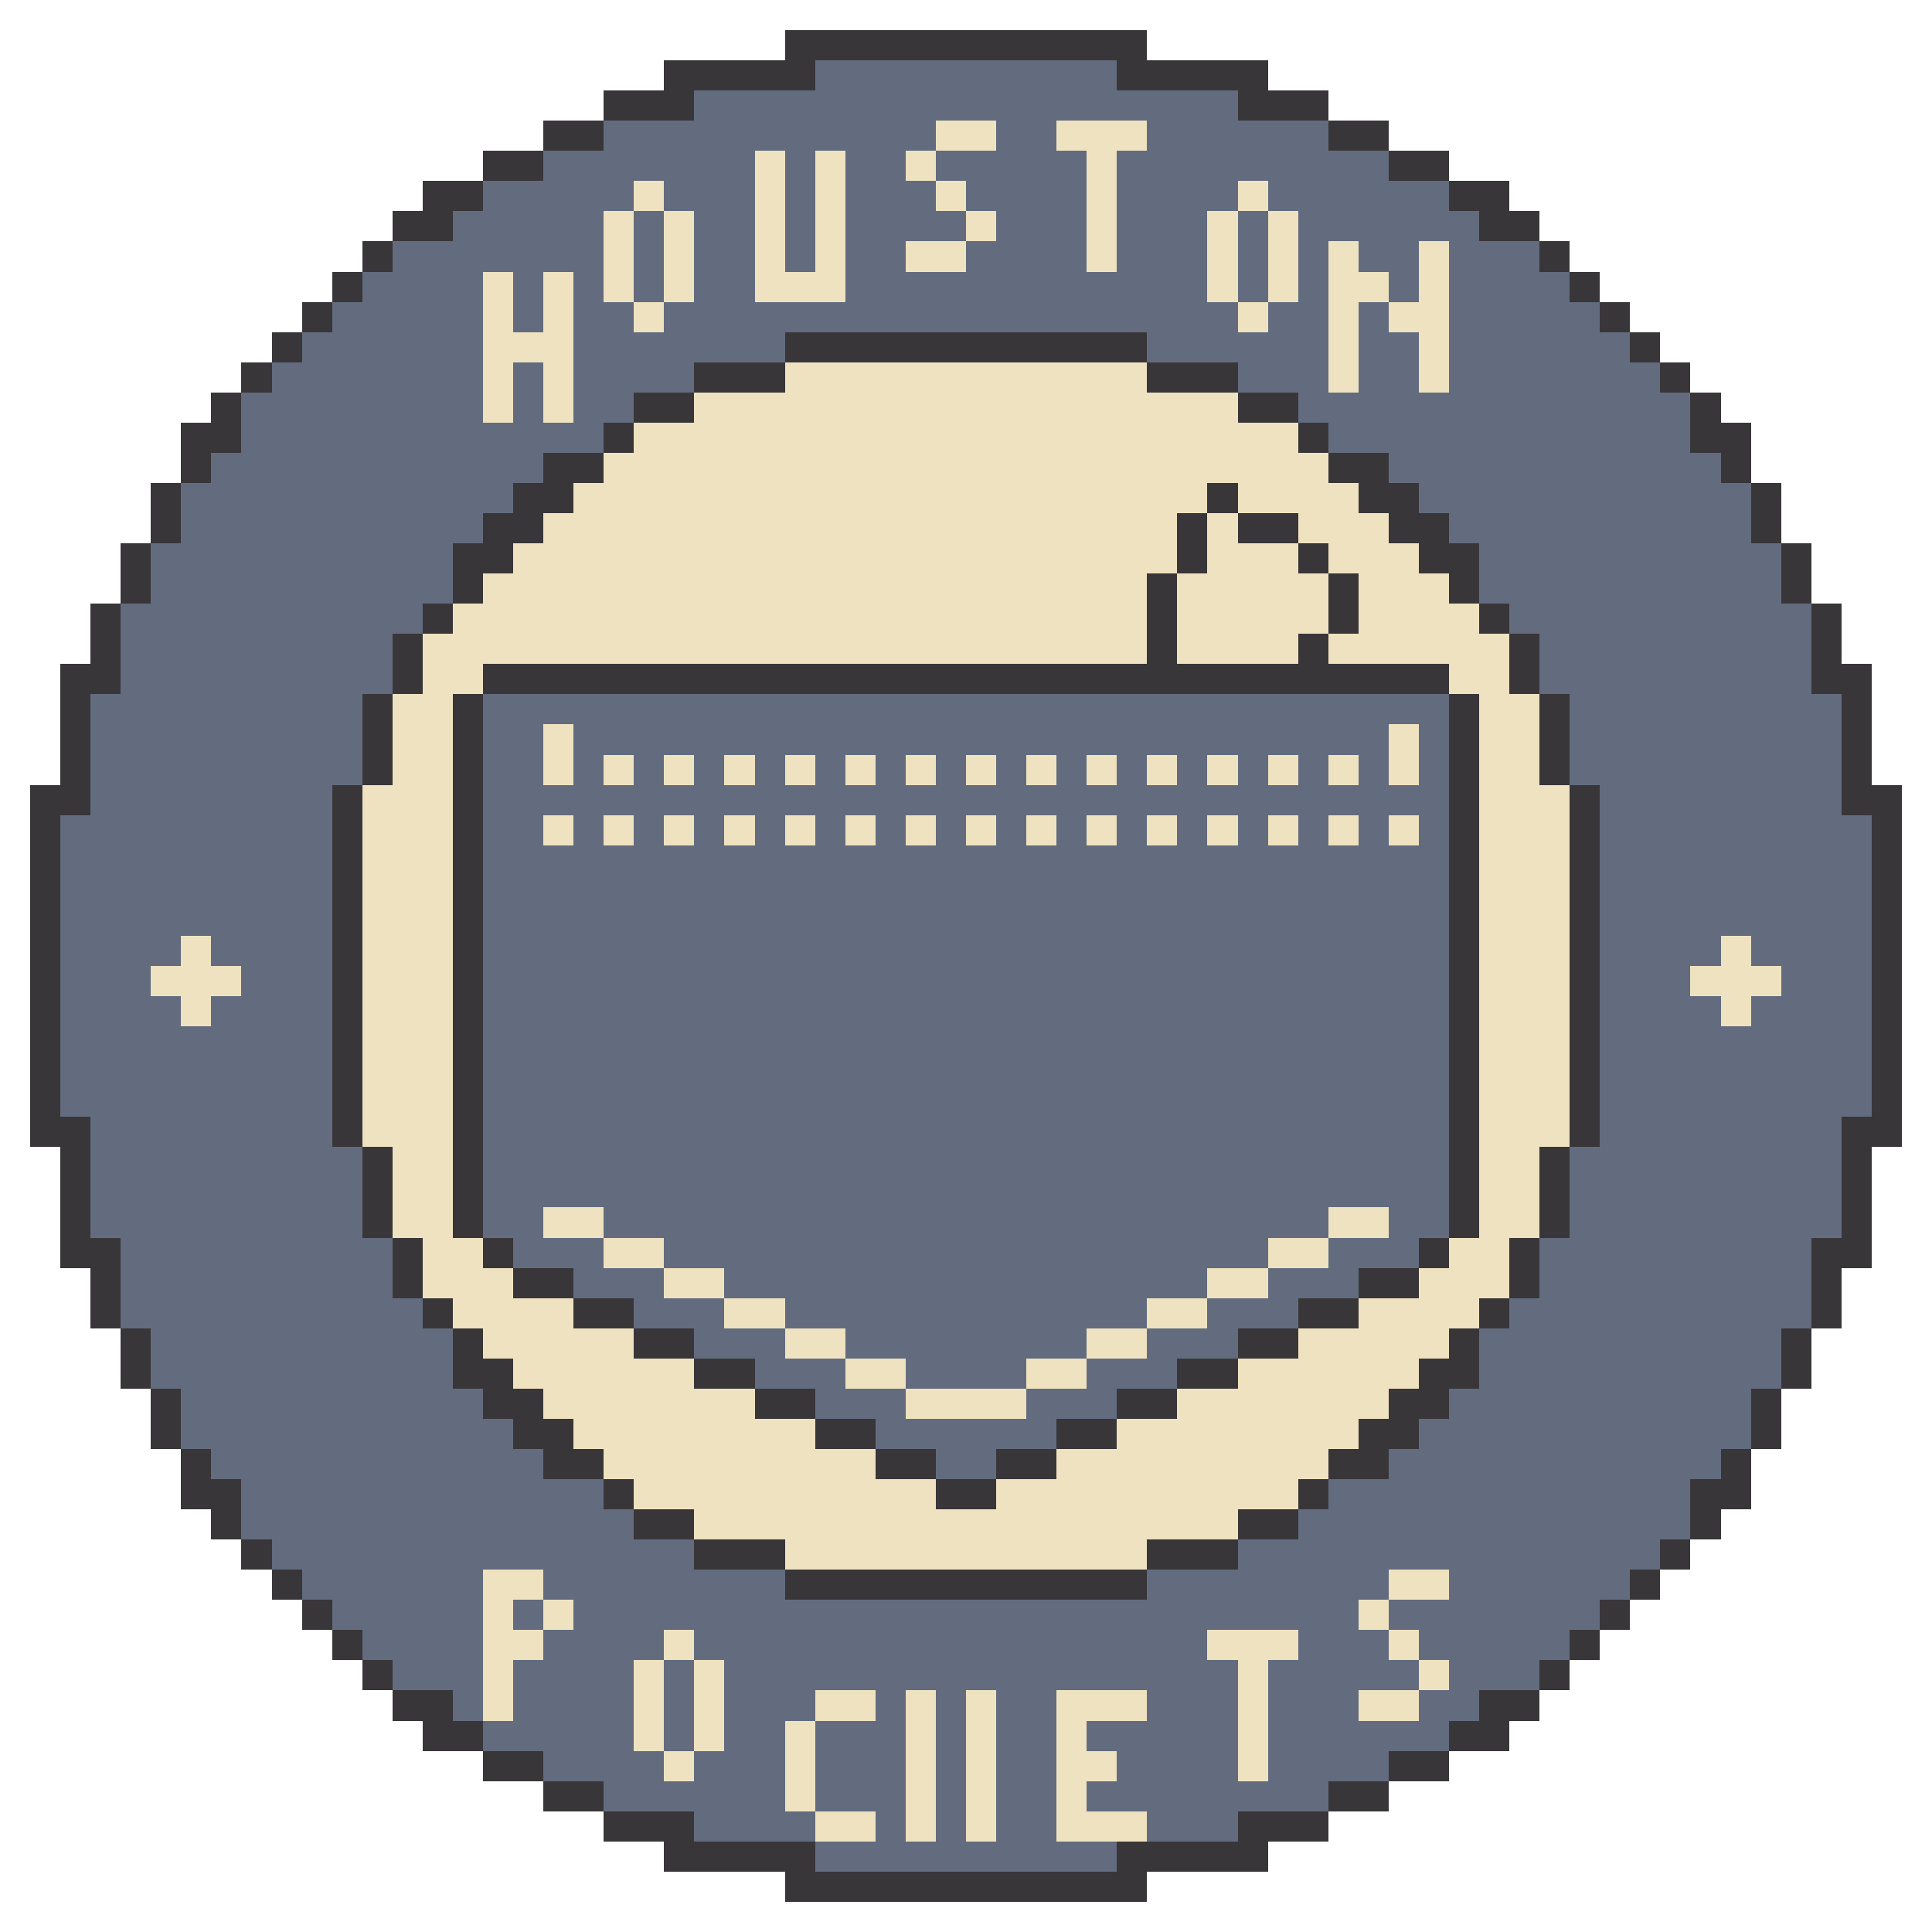
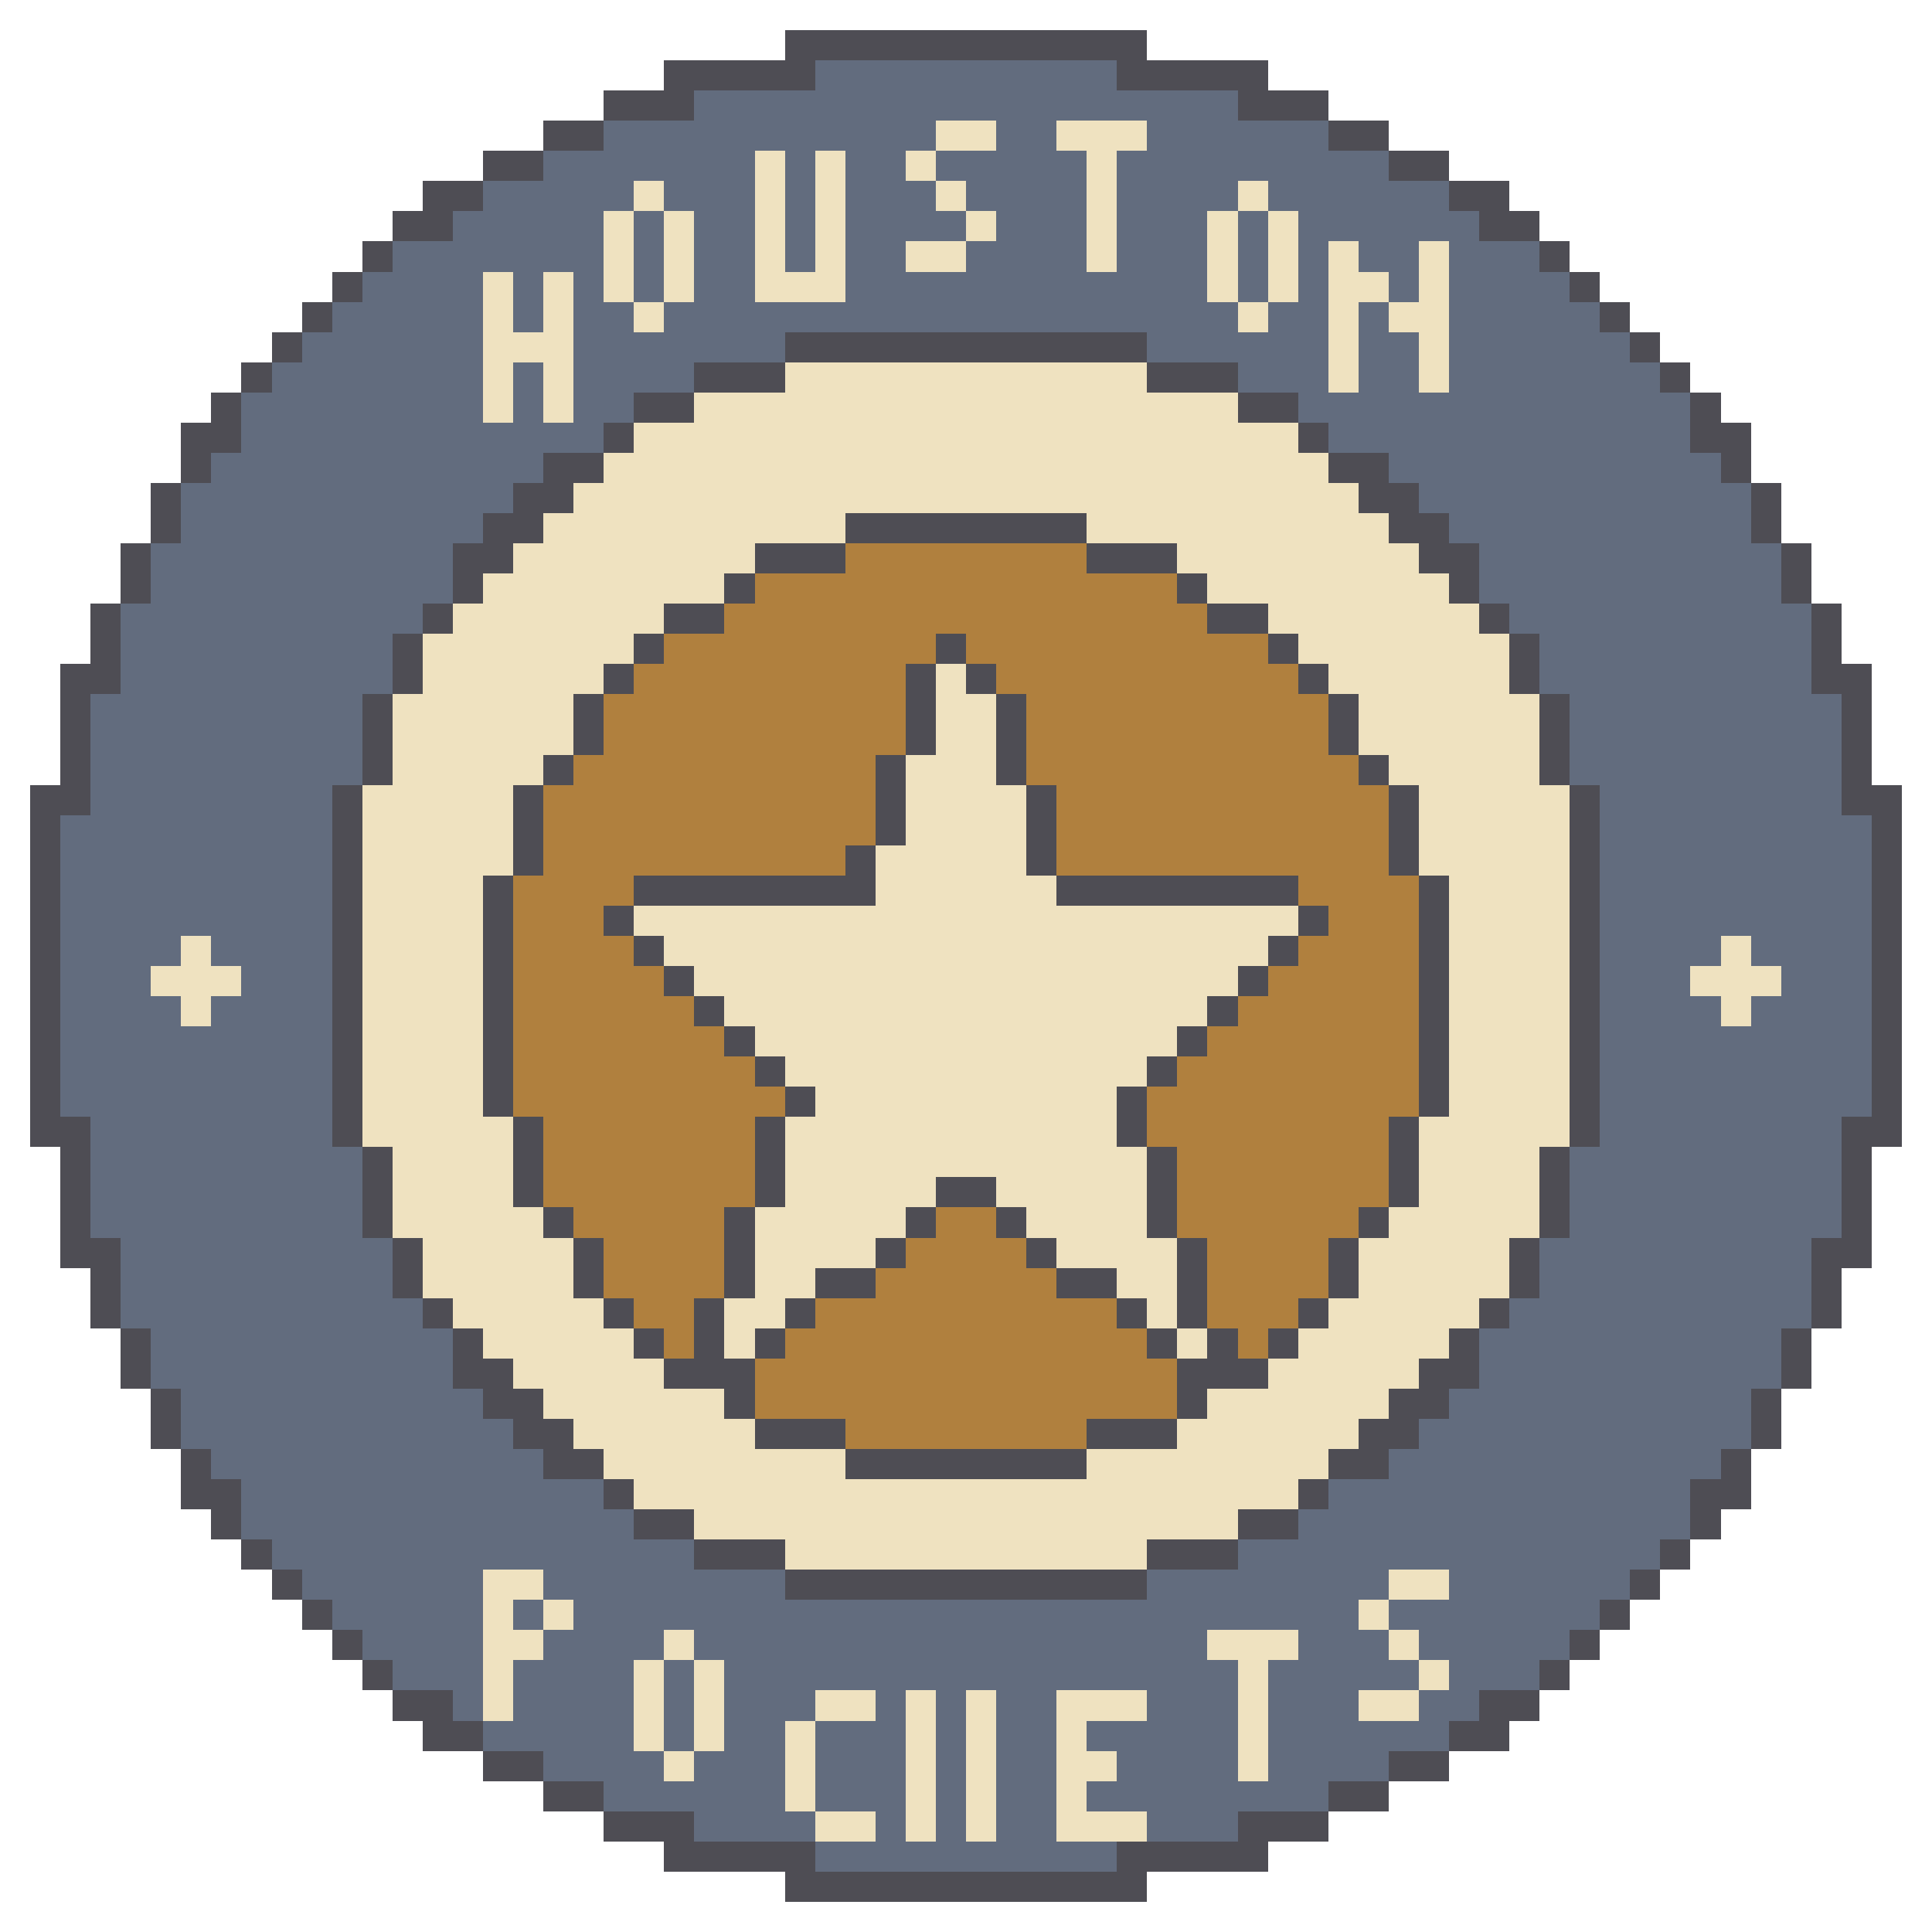
<svg xmlns="http://www.w3.org/2000/svg" viewBox="0 0 64 64" width="512" height="512" shape-rendering="crispEdges">
  <g id="logo-HOU-retro">
-     <path fill="#393639" d="M3 21h1v1h-1zM13 21h1v1h-1zM38 21h1v1h-1zM43 21h1v1h-1zM50 21h1v1h-1zM60 21h1v1h-1zM5 17h1v1h-1zM16 17h2v1h-2zM39 17h1v1h-1zM41 17h2v1h-2zM46 17h2v1h-2zM58 17h1v1h-1zM16 58h2v1h-2zM46 58h2v1h-2zM1 32h1v1h-1zM11 32h1v1h-1zM15 32h1v1h-1zM48 32h1v1h-1zM52 32h1v1h-1zM62 32h1v1h-1zM4 45h1v1h-1zM15 45h2v1h-2zM23 45h2v1h-2zM39 45h2v1h-2zM47 45h2v1h-2zM59 45h1v1h-1zM2 41h2v1h-2zM13 41h1v1h-1zM16 41h1v1h-1zM47 41h1v1h-1zM50 41h1v1h-1zM60 41h2v1h-2zM4 18h1v1h-1zM15 18h2v1h-2zM39 18h1v1h-1zM43 18h1v1h-1zM47 18h2v1h-2zM59 18h1v1h-1zM6 14h2v1h-2zM20 14h1v1h-1zM43 14h1v1h-1zM56 14h2v1h-2zM6 15h1v1h-1zM18 15h2v1h-2zM44 15h2v1h-2zM57 15h1v1h-1zM6 48h1v1h-1zM18 48h2v1h-2zM29 48h2v1h-2zM33 48h2v1h-2zM44 48h2v1h-2zM57 48h1v1h-1zM3 42h1v1h-1zM13 42h1v1h-1zM17 42h2v1h-2zM45 42h2v1h-2zM50 42h1v1h-1zM60 42h1v1h-1zM2 38h1v1h-1zM12 38h1v1h-1zM15 38h1v1h-1zM48 38h1v1h-1zM51 38h1v1h-1zM61 38h1v1h-1zM20 3h3v1h-3zM41 3h3v1h-3zM8 51h1v1h-1zM23 51h3v1h-3zM38 51h3v1h-3zM55 51h1v1h-1zM5 16h1v1h-1zM17 16h2v1h-2zM40 16h1v1h-1zM45 16h2v1h-2zM58 16h1v1h-1zM1 34h1v1h-1zM11 34h1v1h-1zM15 34h1v1h-1zM48 34h1v1h-1zM52 34h1v1h-1zM62 34h1v1h-1zM5 47h1v1h-1zM17 47h2v1h-2zM27 47h2v1h-2zM35 47h2v1h-2zM45 47h2v1h-2zM58 47h1v1h-1zM8 12h1v1h-1zM23 12h3v1h-3zM38 12h3v1h-3zM55 12h1v1h-1zM12 8h1v1h-1zM51 8h1v1h-1zM1 28h1v1h-1zM11 28h1v1h-1zM15 28h1v1h-1zM48 28h1v1h-1zM52 28h1v1h-1zM62 28h1v1h-1zM2 24h1v1h-1zM12 24h1v1h-1zM15 24h1v1h-1zM48 24h1v1h-1zM51 24h1v1h-1zM61 24h1v1h-1zM7 13h1v1h-1zM21 13h2v1h-2zM41 13h2v1h-2zM56 13h1v1h-1zM11 9h1v1h-1zM52 9h1v1h-1zM2 25h1v1h-1zM12 25h1v1h-1zM15 25h1v1h-1zM48 25h1v1h-1zM51 25h1v1h-1zM61 25h1v1h-1zM2 22h2v1h-2zM13 22h1v1h-1zM16 22h32v1h-32zM50 22h1v1h-1zM60 22h2v1h-2zM14 57h2v1h-2zM48 57h2v1h-2zM1 30h1v1h-1zM11 30h1v1h-1zM15 30h1v1h-1zM48 30h1v1h-1zM52 30h1v1h-1zM62 30h1v1h-1zM18 4h2v1h-2zM44 4h2v1h-2zM11 54h1v1h-1zM52 54h1v1h-1zM4 19h1v1h-1zM15 19h1v1h-1zM38 19h1v1h-1zM44 19h1v1h-1zM48 19h1v1h-1zM59 19h1v1h-1zM9 11h1v1h-1zM26 11h12v1h-12zM54 11h1v1h-1zM1 31h1v1h-1zM11 31h1v1h-1zM15 31h1v1h-1zM48 31h1v1h-1zM52 31h1v1h-1zM62 31h1v1h-1zM1 27h1v1h-1zM11 27h1v1h-1zM15 27h1v1h-1zM48 27h1v1h-1zM52 27h1v1h-1zM62 27h1v1h-1zM16 5h2v1h-2zM46 5h2v1h-2zM12 55h1v1h-1zM51 55h1v1h-1zM20 60h3v1h-3zM41 60h3v1h-3zM1 37h2v1h-2zM11 37h1v1h-1zM15 37h1v1h-1zM48 37h1v1h-1zM52 37h1v1h-1zM61 37h2v1h-2zM13 7h2v1h-2zM49 7h2v1h-2zM22 61h5v1h-5zM37 61h5v1h-5zM4 44h1v1h-1zM15 44h1v1h-1zM21 44h2v1h-2zM41 44h2v1h-2zM48 44h1v1h-1zM59 44h1v1h-1zM1 35h1v1h-1zM11 35h1v1h-1zM15 35h1v1h-1zM48 35h1v1h-1zM52 35h1v1h-1zM62 35h1v1h-1zM2 40h1v1h-1zM12 40h1v1h-1zM15 40h1v1h-1zM48 40h1v1h-1zM51 40h1v1h-1zM61 40h1v1h-1zM14 6h2v1h-2zM48 6h2v1h-2zM7 50h1v1h-1zM21 50h2v1h-2zM41 50h2v1h-2zM56 50h1v1h-1zM26 1h12v1h-12zM10 53h1v1h-1zM53 53h1v1h-1zM1 29h1v1h-1zM11 29h1v1h-1zM15 29h1v1h-1zM48 29h1v1h-1zM52 29h1v1h-1zM62 29h1v1h-1zM22 2h5v1h-5zM37 2h5v1h-5zM5 46h1v1h-1zM16 46h2v1h-2zM25 46h2v1h-2zM37 46h2v1h-2zM46 46h2v1h-2zM58 46h1v1h-1zM3 43h1v1h-1zM14 43h1v1h-1zM19 43h2v1h-2zM43 43h2v1h-2zM49 43h1v1h-1zM60 43h1v1h-1zM18 59h2v1h-2zM44 59h2v1h-2zM3 20h1v1h-1zM14 20h1v1h-1zM38 20h1v1h-1zM44 20h1v1h-1zM49 20h1v1h-1zM60 20h1v1h-1zM13 56h2v1h-2zM49 56h2v1h-2zM1 36h1v1h-1zM11 36h1v1h-1zM15 36h1v1h-1zM48 36h1v1h-1zM52 36h1v1h-1zM62 36h1v1h-1zM1 33h1v1h-1zM11 33h1v1h-1zM15 33h1v1h-1zM48 33h1v1h-1zM52 33h1v1h-1zM62 33h1v1h-1zM2 39h1v1h-1zM12 39h1v1h-1zM15 39h1v1h-1zM48 39h1v1h-1zM51 39h1v1h-1zM61 39h1v1h-1zM6 49h2v1h-2zM20 49h1v1h-1zM31 49h2v1h-2zM43 49h1v1h-1zM56 49h2v1h-2zM10 10h1v1h-1zM53 10h1v1h-1zM9 52h1v1h-1zM26 52h12v1h-12zM54 52h1v1h-1zM1 26h2v1h-2zM11 26h1v1h-1zM15 26h1v1h-1zM48 26h1v1h-1zM52 26h1v1h-1zM61 26h2v1h-2zM2 23h1v1h-1zM12 23h1v1h-1zM15 23h1v1h-1zM48 23h1v1h-1zM51 23h1v1h-1zM61 23h1v1h-1zM26 62h12v1h-12z" />
-     <path fill="#626c7e" d="M4 21h9v1h-9zM51 21h9v1h-9zM6 17h10v1h-10zM48 17h10v1h-10zM18 58h4v1h-4zM23 58h3v1h-3zM27 58h3v1h-3zM31 58h1v1h-1zM33 58h2v1h-2zM37 58h4v1h-4zM42 58h4v1h-4zM2 32h3v1h-3zM8 32h3v1h-3zM16 32h32v1h-32zM53 32h3v1h-3zM59 32h3v1h-3zM5 45h10v1h-10zM25 45h3v1h-3zM30 45h4v1h-4zM36 45h3v1h-3zM49 45h10v1h-10zM4 41h9v1h-9zM17 41h3v1h-3zM22 41h20v1h-20zM44 41h3v1h-3zM51 41h9v1h-9zM5 18h10v1h-10zM49 18h10v1h-10zM8 14h12v1h-12zM44 14h12v1h-12zM7 15h11v1h-11zM46 15h11v1h-11zM7 48h11v1h-11zM31 48h2v1h-2zM46 48h11v1h-11zM4 42h9v1h-9zM19 42h3v1h-3zM24 42h16v1h-16zM42 42h3v1h-3zM51 42h9v1h-9zM3 38h9v1h-9zM16 38h32v1h-32zM52 38h9v1h-9zM23 3h18v1h-18zM9 51h14v1h-14zM41 51h14v1h-14zM6 16h11v1h-11zM47 16h11v1h-11zM2 34h9v1h-9zM16 34h32v1h-32zM53 34h9v1h-9zM6 47h11v1h-11zM29 47h6v1h-6zM47 47h11v1h-11zM9 12h7v1h-7zM17 12h1v1h-1zM19 12h4v1h-4zM41 12h3v1h-3zM45 12h2v1h-2zM48 12h7v1h-7zM13 8h7v1h-7zM21 8h1v1h-1zM23 8h2v1h-2zM26 8h1v1h-1zM28 8h2v1h-2zM32 8h4v1h-4zM37 8h3v1h-3zM41 8h1v1h-1zM43 8h1v1h-1zM45 8h2v1h-2zM48 8h3v1h-3zM2 28h9v1h-9zM16 28h32v1h-32zM53 28h9v1h-9zM3 24h9v1h-9zM16 24h2v1h-2zM19 24h27v1h-27zM47 24h1v1h-1zM52 24h9v1h-9zM8 13h8v1h-8zM17 13h1v1h-1zM19 13h2v1h-2zM43 13h13v1h-13zM12 9h4v1h-4zM17 9h1v1h-1zM19 9h1v1h-1zM21 9h1v1h-1zM23 9h2v1h-2zM28 9h12v1h-12zM41 9h1v1h-1zM43 9h1v1h-1zM46 9h1v1h-1zM48 9h4v1h-4zM3 25h9v1h-9zM16 25h2v1h-2zM19 25h1v1h-1zM21 25h1v1h-1zM23 25h1v1h-1zM25 25h1v1h-1zM27 25h1v1h-1zM29 25h1v1h-1zM31 25h1v1h-1zM33 25h1v1h-1zM35 25h1v1h-1zM37 25h1v1h-1zM39 25h1v1h-1zM41 25h1v1h-1zM43 25h1v1h-1zM45 25h1v1h-1zM47 25h1v1h-1zM52 25h9v1h-9zM4 22h9v1h-9zM51 22h9v1h-9zM16 57h5v1h-5zM22 57h1v1h-1zM24 57h2v1h-2zM27 57h3v1h-3zM31 57h1v1h-1zM33 57h2v1h-2zM36 57h5v1h-5zM42 57h6v1h-6zM2 30h9v1h-9zM16 30h32v1h-32zM53 30h9v1h-9zM20 4h11v1h-11zM33 4h2v1h-2zM38 4h6v1h-6zM12 54h4v1h-4zM18 54h4v1h-4zM23 54h17v1h-17zM43 54h3v1h-3zM47 54h5v1h-5zM5 19h10v1h-10zM49 19h10v1h-10zM10 11h6v1h-6zM19 11h7v1h-7zM38 11h6v1h-6zM45 11h2v1h-2zM48 11h6v1h-6zM2 31h4v1h-4zM7 31h4v1h-4zM16 31h32v1h-32zM53 31h4v1h-4zM58 31h4v1h-4zM2 27h9v1h-9zM16 27h2v1h-2zM19 27h1v1h-1zM21 27h1v1h-1zM23 27h1v1h-1zM25 27h1v1h-1zM27 27h1v1h-1zM29 27h1v1h-1zM31 27h1v1h-1zM33 27h1v1h-1zM35 27h1v1h-1zM37 27h1v1h-1zM39 27h1v1h-1zM41 27h1v1h-1zM43 27h1v1h-1zM45 27h1v1h-1zM47 27h1v1h-1zM53 27h9v1h-9zM18 5h7v1h-7zM26 5h1v1h-1zM28 5h2v1h-2zM31 5h5v1h-5zM37 5h9v1h-9zM13 55h3v1h-3zM17 55h4v1h-4zM22 55h1v1h-1zM24 55h17v1h-17zM42 55h5v1h-5zM48 55h3v1h-3zM23 60h4v1h-4zM29 60h1v1h-1zM31 60h1v1h-1zM33 60h2v1h-2zM38 60h3v1h-3zM3 37h8v1h-8zM16 37h32v1h-32zM53 37h8v1h-8zM15 7h5v1h-5zM21 7h1v1h-1zM23 7h2v1h-2zM26 7h1v1h-1zM28 7h4v1h-4zM33 7h3v1h-3zM37 7h3v1h-3zM41 7h1v1h-1zM43 7h6v1h-6zM27 61h10v1h-10zM5 44h10v1h-10zM23 44h3v1h-3zM28 44h8v1h-8zM38 44h3v1h-3zM49 44h10v1h-10zM2 35h9v1h-9zM16 35h32v1h-32zM53 35h9v1h-9zM3 40h9v1h-9zM16 40h2v1h-2zM20 40h24v1h-24zM46 40h2v1h-2zM52 40h9v1h-9zM16 6h5v1h-5zM22 6h3v1h-3zM26 6h1v1h-1zM28 6h3v1h-3zM32 6h4v1h-4zM37 6h4v1h-4zM42 6h6v1h-6zM8 50h13v1h-13zM43 50h13v1h-13zM11 53h5v1h-5zM17 53h1v1h-1zM19 53h26v1h-26zM46 53h7v1h-7zM2 29h9v1h-9zM16 29h32v1h-32zM53 29h9v1h-9zM27 2h10v1h-10zM6 46h10v1h-10zM27 46h3v1h-3zM34 46h3v1h-3zM48 46h10v1h-10zM4 43h10v1h-10zM21 43h3v1h-3zM26 43h12v1h-12zM40 43h3v1h-3zM50 43h10v1h-10zM20 59h6v1h-6zM27 59h3v1h-3zM31 59h1v1h-1zM33 59h2v1h-2zM36 59h8v1h-8zM4 20h10v1h-10zM50 20h10v1h-10zM15 56h1v1h-1zM17 56h4v1h-4zM22 56h1v1h-1zM24 56h3v1h-3zM29 56h1v1h-1zM31 56h1v1h-1zM33 56h2v1h-2zM38 56h3v1h-3zM42 56h3v1h-3zM47 56h2v1h-2zM2 36h9v1h-9zM16 36h32v1h-32zM53 36h9v1h-9zM2 33h4v1h-4zM7 33h4v1h-4zM16 33h32v1h-32zM53 33h4v1h-4zM58 33h4v1h-4zM3 39h9v1h-9zM16 39h32v1h-32zM52 39h9v1h-9zM8 49h12v1h-12zM44 49h12v1h-12zM11 10h5v1h-5zM17 10h1v1h-1zM19 10h2v1h-2zM22 10h19v1h-19zM42 10h2v1h-2zM45 10h1v1h-1zM48 10h5v1h-5zM10 52h6v1h-6zM18 52h8v1h-8zM38 52h8v1h-8zM48 52h6v1h-6zM3 26h8v1h-8zM16 26h32v1h-32zM53 26h8v1h-8zM3 23h9v1h-9zM16 23h32v1h-32zM52 23h9v1h-9z" />
-     <path fill="#efe2c0" d="M14 21h24v1h-24zM39 21h4v1h-4zM44 21h6v1h-6zM18 17h21v1h-21zM40 17h1v1h-1zM43 17h3v1h-3zM22 58h1v1h-1zM26 58h1v1h-1zM30 58h1v1h-1zM32 58h1v1h-1zM35 58h2v1h-2zM41 58h1v1h-1zM5 32h3v1h-3zM12 32h3v1h-3zM49 32h3v1h-3zM56 32h3v1h-3zM17 45h6v1h-6zM28 45h2v1h-2zM34 45h2v1h-2zM41 45h6v1h-6zM14 41h2v1h-2zM20 41h2v1h-2zM42 41h2v1h-2zM48 41h2v1h-2zM17 18h22v1h-22zM40 18h3v1h-3zM44 18h3v1h-3zM21 14h22v1h-22zM20 15h24v1h-24zM20 48h9v1h-9zM35 48h9v1h-9zM14 42h3v1h-3zM22 42h2v1h-2zM40 42h2v1h-2zM47 42h3v1h-3zM13 38h2v1h-2zM49 38h2v1h-2zM26 51h12v1h-12zM19 16h21v1h-21zM41 16h4v1h-4zM12 34h3v1h-3zM49 34h3v1h-3zM19 47h8v1h-8zM37 47h8v1h-8zM16 12h1v1h-1zM18 12h1v1h-1zM26 12h12v1h-12zM44 12h1v1h-1zM47 12h1v1h-1zM20 8h1v1h-1zM22 8h1v1h-1zM25 8h1v1h-1zM27 8h1v1h-1zM30 8h2v1h-2zM36 8h1v1h-1zM40 8h1v1h-1zM42 8h1v1h-1zM44 8h1v1h-1zM47 8h1v1h-1zM12 28h3v1h-3zM49 28h3v1h-3zM13 24h2v1h-2zM18 24h1v1h-1zM46 24h1v1h-1zM49 24h2v1h-2zM16 13h1v1h-1zM18 13h1v1h-1zM23 13h18v1h-18zM16 9h1v1h-1zM18 9h1v1h-1zM20 9h1v1h-1zM22 9h1v1h-1zM25 9h3v1h-3zM40 9h1v1h-1zM42 9h1v1h-1zM44 9h2v1h-2zM47 9h1v1h-1zM13 25h2v1h-2zM18 25h1v1h-1zM20 25h1v1h-1zM22 25h1v1h-1zM24 25h1v1h-1zM26 25h1v1h-1zM28 25h1v1h-1zM30 25h1v1h-1zM32 25h1v1h-1zM34 25h1v1h-1zM36 25h1v1h-1zM38 25h1v1h-1zM40 25h1v1h-1zM42 25h1v1h-1zM44 25h1v1h-1zM46 25h1v1h-1zM49 25h2v1h-2zM14 22h2v1h-2zM48 22h2v1h-2zM21 57h1v1h-1zM23 57h1v1h-1zM26 57h1v1h-1zM30 57h1v1h-1zM32 57h1v1h-1zM35 57h1v1h-1zM41 57h1v1h-1zM12 30h3v1h-3zM49 30h3v1h-3zM31 4h2v1h-2zM35 4h3v1h-3zM16 54h2v1h-2zM22 54h1v1h-1zM40 54h3v1h-3zM46 54h1v1h-1zM16 19h22v1h-22zM39 19h5v1h-5zM45 19h3v1h-3zM16 11h3v1h-3zM44 11h1v1h-1zM47 11h1v1h-1zM6 31h1v1h-1zM12 31h3v1h-3zM49 31h3v1h-3zM57 31h1v1h-1zM12 27h3v1h-3zM18 27h1v1h-1zM20 27h1v1h-1zM22 27h1v1h-1zM24 27h1v1h-1zM26 27h1v1h-1zM28 27h1v1h-1zM30 27h1v1h-1zM32 27h1v1h-1zM34 27h1v1h-1zM36 27h1v1h-1zM38 27h1v1h-1zM40 27h1v1h-1zM42 27h1v1h-1zM44 27h1v1h-1zM46 27h1v1h-1zM49 27h3v1h-3zM25 5h1v1h-1zM27 5h1v1h-1zM30 5h1v1h-1zM36 5h1v1h-1zM16 55h1v1h-1zM21 55h1v1h-1zM23 55h1v1h-1zM41 55h1v1h-1zM47 55h1v1h-1zM27 60h2v1h-2zM30 60h1v1h-1zM32 60h1v1h-1zM35 60h3v1h-3zM12 37h3v1h-3zM49 37h3v1h-3zM20 7h1v1h-1zM22 7h1v1h-1zM25 7h1v1h-1zM27 7h1v1h-1zM32 7h1v1h-1zM36 7h1v1h-1zM40 7h1v1h-1zM42 7h1v1h-1zM16 44h5v1h-5zM26 44h2v1h-2zM36 44h2v1h-2zM43 44h5v1h-5zM12 35h3v1h-3zM49 35h3v1h-3zM13 40h2v1h-2zM18 40h2v1h-2zM44 40h2v1h-2zM49 40h2v1h-2zM21 6h1v1h-1zM25 6h1v1h-1zM27 6h1v1h-1zM31 6h1v1h-1zM36 6h1v1h-1zM41 6h1v1h-1zM23 50h18v1h-18zM16 53h1v1h-1zM18 53h1v1h-1zM45 53h1v1h-1zM12 29h3v1h-3zM49 29h3v1h-3zM18 46h7v1h-7zM30 46h4v1h-4zM39 46h7v1h-7zM15 43h4v1h-4zM24 43h2v1h-2zM38 43h2v1h-2zM45 43h4v1h-4zM26 59h1v1h-1zM30 59h1v1h-1zM32 59h1v1h-1zM35 59h1v1h-1zM15 20h23v1h-23zM39 20h5v1h-5zM45 20h4v1h-4zM16 56h1v1h-1zM21 56h1v1h-1zM23 56h1v1h-1zM27 56h2v1h-2zM30 56h1v1h-1zM32 56h1v1h-1zM35 56h3v1h-3zM41 56h1v1h-1zM45 56h2v1h-2zM12 36h3v1h-3zM49 36h3v1h-3zM6 33h1v1h-1zM12 33h3v1h-3zM49 33h3v1h-3zM57 33h1v1h-1zM13 39h2v1h-2zM49 39h2v1h-2zM21 49h10v1h-10zM33 49h10v1h-10zM16 10h1v1h-1zM18 10h1v1h-1zM21 10h1v1h-1zM41 10h1v1h-1zM44 10h1v1h-1zM46 10h2v1h-2zM16 52h2v1h-2zM46 52h2v1h-2zM12 26h3v1h-3zM49 26h3v1h-3zM13 23h2v1h-2zM49 23h2v1h-2z" />
+     <path fill="#4e4d54" d="M3 21h1v1h-1zM13 21h1v1h-1zM21 21h1v1h-1zM31 21h1v1h-1zM42 21h1v1h-1zM50 21h1v1h-1zM60 21h1v1h-1zM5 17h1v1h-1zM16 17h2v1h-2zM28 17h8v1h-8zM46 17h2v1h-2zM58 17h1v1h-1zM16 58h2v1h-2zM46 58h2v1h-2zM1 32h1v1h-1zM11 32h1v1h-1zM16 32h1v1h-1zM22 32h1v1h-1zM41 32h1v1h-1zM47 32h1v1h-1zM52 32h1v1h-1zM62 32h1v1h-1zM4 45h1v1h-1zM15 45h2v1h-2zM22 45h3v1h-3zM39 45h3v1h-3zM47 45h2v1h-2zM59 45h1v1h-1zM2 41h2v1h-2zM13 41h1v1h-1zM19 41h1v1h-1zM24 41h1v1h-1zM29 41h1v1h-1zM34 41h1v1h-1zM39 41h1v1h-1zM44 41h1v1h-1zM50 41h1v1h-1zM60 41h2v1h-2zM4 18h1v1h-1zM15 18h2v1h-2zM25 18h3v1h-3zM36 18h3v1h-3zM47 18h2v1h-2zM59 18h1v1h-1zM6 14h2v1h-2zM20 14h1v1h-1zM43 14h1v1h-1zM56 14h2v1h-2zM6 15h1v1h-1zM18 15h2v1h-2zM44 15h2v1h-2zM57 15h1v1h-1zM6 48h1v1h-1zM18 48h2v1h-2zM28 48h8v1h-8zM44 48h2v1h-2zM57 48h1v1h-1zM3 42h1v1h-1zM13 42h1v1h-1zM19 42h1v1h-1zM24 42h1v1h-1zM27 42h2v1h-2zM35 42h2v1h-2zM39 42h1v1h-1zM44 42h1v1h-1zM50 42h1v1h-1zM60 42h1v1h-1zM2 38h1v1h-1zM12 38h1v1h-1zM17 38h1v1h-1zM25 38h1v1h-1zM38 38h1v1h-1zM46 38h1v1h-1zM51 38h1v1h-1zM61 38h1v1h-1zM20 3h3v1h-3zM41 3h3v1h-3zM8 51h1v1h-1zM23 51h3v1h-3zM38 51h3v1h-3zM55 51h1v1h-1zM5 16h1v1h-1zM17 16h2v1h-2zM45 16h2v1h-2zM58 16h1v1h-1zM1 34h1v1h-1zM11 34h1v1h-1zM16 34h1v1h-1zM24 34h1v1h-1zM39 34h1v1h-1zM47 34h1v1h-1zM52 34h1v1h-1zM62 34h1v1h-1zM5 47h1v1h-1zM17 47h2v1h-2zM25 47h3v1h-3zM36 47h3v1h-3zM45 47h2v1h-2zM58 47h1v1h-1zM8 12h1v1h-1zM23 12h3v1h-3zM38 12h3v1h-3zM55 12h1v1h-1zM12 8h1v1h-1zM51 8h1v1h-1zM1 28h1v1h-1zM11 28h1v1h-1zM17 28h1v1h-1zM28 28h1v1h-1zM34 28h1v1h-1zM46 28h1v1h-1zM52 28h1v1h-1zM62 28h1v1h-1zM2 24h1v1h-1zM12 24h1v1h-1zM19 24h1v1h-1zM30 24h1v1h-1zM33 24h1v1h-1zM44 24h1v1h-1zM51 24h1v1h-1zM61 24h1v1h-1zM7 13h1v1h-1zM21 13h2v1h-2zM41 13h2v1h-2zM56 13h1v1h-1zM11 9h1v1h-1zM52 9h1v1h-1zM2 25h1v1h-1zM12 25h1v1h-1zM18 25h1v1h-1zM29 25h1v1h-1zM33 25h1v1h-1zM45 25h1v1h-1zM51 25h1v1h-1zM61 25h1v1h-1zM2 22h2v1h-2zM13 22h1v1h-1zM20 22h1v1h-1zM30 22h1v1h-1zM32 22h1v1h-1zM43 22h1v1h-1zM50 22h1v1h-1zM60 22h2v1h-2zM14 57h2v1h-2zM48 57h2v1h-2zM1 30h1v1h-1zM11 30h1v1h-1zM16 30h1v1h-1zM20 30h1v1h-1zM43 30h1v1h-1zM47 30h1v1h-1zM52 30h1v1h-1zM62 30h1v1h-1zM18 4h2v1h-2zM44 4h2v1h-2zM11 54h1v1h-1zM52 54h1v1h-1zM4 19h1v1h-1zM15 19h1v1h-1zM24 19h1v1h-1zM39 19h1v1h-1zM48 19h1v1h-1zM59 19h1v1h-1zM9 11h1v1h-1zM26 11h12v1h-12zM54 11h1v1h-1zM1 31h1v1h-1zM11 31h1v1h-1zM16 31h1v1h-1zM21 31h1v1h-1zM42 31h1v1h-1zM47 31h1v1h-1zM52 31h1v1h-1zM62 31h1v1h-1zM1 27h1v1h-1zM11 27h1v1h-1zM17 27h1v1h-1zM29 27h1v1h-1zM34 27h1v1h-1zM46 27h1v1h-1zM52 27h1v1h-1zM62 27h1v1h-1zM16 5h2v1h-2zM46 5h2v1h-2zM12 55h1v1h-1zM51 55h1v1h-1zM20 60h3v1h-3zM41 60h3v1h-3zM1 37h2v1h-2zM11 37h1v1h-1zM17 37h1v1h-1zM25 37h1v1h-1zM37 37h1v1h-1zM46 37h1v1h-1zM52 37h1v1h-1zM61 37h2v1h-2zM13 7h2v1h-2zM49 7h2v1h-2zM22 61h5v1h-5zM37 61h5v1h-5zM4 44h1v1h-1zM15 44h1v1h-1zM21 44h1v1h-1zM23 44h1v1h-1zM25 44h1v1h-1zM38 44h1v1h-1zM40 44h1v1h-1zM42 44h1v1h-1zM48 44h1v1h-1zM59 44h1v1h-1zM1 35h1v1h-1zM11 35h1v1h-1zM16 35h1v1h-1zM25 35h1v1h-1zM38 35h1v1h-1zM47 35h1v1h-1zM52 35h1v1h-1zM62 35h1v1h-1zM2 40h1v1h-1zM12 40h1v1h-1zM18 40h1v1h-1zM24 40h1v1h-1zM30 40h1v1h-1zM33 40h1v1h-1zM38 40h1v1h-1zM45 40h1v1h-1zM51 40h1v1h-1zM61 40h1v1h-1zM14 6h2v1h-2zM48 6h2v1h-2zM7 50h1v1h-1zM21 50h2v1h-2zM41 50h2v1h-2zM56 50h1v1h-1zM26 1h12v1h-12zM10 53h1v1h-1zM53 53h1v1h-1zM1 29h1v1h-1zM11 29h1v1h-1zM16 29h1v1h-1zM21 29h8v1h-8zM35 29h8v1h-8zM47 29h1v1h-1zM52 29h1v1h-1zM62 29h1v1h-1zM22 2h5v1h-5zM37 2h5v1h-5zM5 46h1v1h-1zM16 46h2v1h-2zM24 46h1v1h-1zM39 46h1v1h-1zM46 46h2v1h-2zM58 46h1v1h-1zM3 43h1v1h-1zM14 43h1v1h-1zM20 43h1v1h-1zM23 43h1v1h-1zM26 43h1v1h-1zM37 43h1v1h-1zM39 43h1v1h-1zM43 43h1v1h-1zM49 43h1v1h-1zM60 43h1v1h-1zM18 59h2v1h-2zM44 59h2v1h-2zM3 20h1v1h-1zM14 20h1v1h-1zM22 20h2v1h-2zM40 20h2v1h-2zM49 20h1v1h-1zM60 20h1v1h-1zM13 56h2v1h-2zM49 56h2v1h-2zM1 36h1v1h-1zM11 36h1v1h-1zM16 36h1v1h-1zM26 36h1v1h-1zM37 36h1v1h-1zM47 36h1v1h-1zM52 36h1v1h-1zM62 36h1v1h-1zM1 33h1v1h-1zM11 33h1v1h-1zM16 33h1v1h-1zM23 33h1v1h-1zM40 33h1v1h-1zM47 33h1v1h-1zM52 33h1v1h-1zM62 33h1v1h-1zM2 39h1v1h-1zM12 39h1v1h-1zM17 39h1v1h-1zM25 39h1v1h-1zM31 39h2v1h-2zM38 39h1v1h-1zM46 39h1v1h-1zM51 39h1v1h-1zM61 39h1v1h-1zM6 49h2v1h-2zM20 49h1v1h-1zM43 49h1v1h-1zM56 49h2v1h-2zM10 10h1v1h-1zM53 10h1v1h-1zM9 52h1v1h-1zM26 52h12v1h-12zM54 52h1v1h-1zM1 26h2v1h-2zM11 26h1v1h-1zM17 26h1v1h-1zM29 26h1v1h-1zM34 26h1v1h-1zM46 26h1v1h-1zM52 26h1v1h-1zM61 26h2v1h-2zM2 23h1v1h-1zM12 23h1v1h-1zM19 23h1v1h-1zM30 23h1v1h-1zM33 23h1v1h-1zM44 23h1v1h-1zM51 23h1v1h-1zM61 23h1v1h-1zM26 62h12v1h-12z" />
+     <path fill="#626c7e" d="M4 21h9v1h-9zM51 21h9v1h-9zM6 17h10v1h-10zM48 17h10v1h-10zM18 58h4v1h-4zM23 58h3v1h-3zM27 58h3v1h-3zM31 58h1v1h-1zM33 58h2v1h-2zM37 58h4v1h-4zM42 58h4v1h-4zM2 32h3v1h-3zM8 32h3v1h-3zM53 32h3v1h-3zM59 32h3v1h-3zM5 45h10v1h-10zM49 45h10v1h-10zM4 41h9v1h-9zM51 41h9v1h-9zM5 18h10v1h-10zM49 18h10v1h-10zM8 14h12v1h-12zM44 14h12v1h-12zM7 15h11v1h-11zM46 15h11v1h-11zM7 48h11v1h-11zM46 48h11v1h-11zM4 42h9v1h-9zM51 42h9v1h-9zM3 38h9v1h-9zM52 38h9v1h-9zM23 3h18v1h-18zM9 51h14v1h-14zM41 51h14v1h-14zM6 16h11v1h-11zM47 16h11v1h-11zM2 34h9v1h-9zM53 34h9v1h-9zM6 47h11v1h-11zM47 47h11v1h-11zM9 12h7v1h-7zM17 12h1v1h-1zM19 12h4v1h-4zM41 12h3v1h-3zM45 12h2v1h-2zM48 12h7v1h-7zM13 8h7v1h-7zM21 8h1v1h-1zM23 8h2v1h-2zM26 8h1v1h-1zM28 8h2v1h-2zM32 8h4v1h-4zM37 8h3v1h-3zM41 8h1v1h-1zM43 8h1v1h-1zM45 8h2v1h-2zM48 8h3v1h-3zM2 28h9v1h-9zM53 28h9v1h-9zM3 24h9v1h-9zM52 24h9v1h-9zM8 13h8v1h-8zM17 13h1v1h-1zM19 13h2v1h-2zM43 13h13v1h-13zM12 9h4v1h-4zM17 9h1v1h-1zM19 9h1v1h-1zM21 9h1v1h-1zM23 9h2v1h-2zM28 9h12v1h-12zM41 9h1v1h-1zM43 9h1v1h-1zM46 9h1v1h-1zM48 9h4v1h-4zM3 25h9v1h-9zM52 25h9v1h-9zM4 22h9v1h-9zM51 22h9v1h-9zM16 57h5v1h-5zM22 57h1v1h-1zM24 57h2v1h-2zM27 57h3v1h-3zM31 57h1v1h-1zM33 57h2v1h-2zM36 57h5v1h-5zM42 57h6v1h-6zM2 30h9v1h-9zM53 30h9v1h-9zM20 4h11v1h-11zM33 4h2v1h-2zM38 4h6v1h-6zM12 54h4v1h-4zM18 54h4v1h-4zM23 54h17v1h-17zM43 54h3v1h-3zM47 54h5v1h-5zM5 19h10v1h-10zM49 19h10v1h-10zM10 11h6v1h-6zM19 11h7v1h-7zM38 11h6v1h-6zM45 11h2v1h-2zM48 11h6v1h-6zM2 31h4v1h-4zM7 31h4v1h-4zM53 31h4v1h-4zM58 31h4v1h-4zM2 27h9v1h-9zM53 27h9v1h-9zM18 5h7v1h-7zM26 5h1v1h-1zM28 5h2v1h-2zM31 5h5v1h-5zM37 5h9v1h-9zM13 55h3v1h-3zM17 55h4v1h-4zM22 55h1v1h-1zM24 55h17v1h-17zM42 55h5v1h-5zM48 55h3v1h-3zM23 60h4v1h-4zM29 60h1v1h-1zM31 60h1v1h-1zM33 60h2v1h-2zM38 60h3v1h-3zM3 37h8v1h-8zM53 37h8v1h-8zM15 7h5v1h-5zM21 7h1v1h-1zM23 7h2v1h-2zM26 7h1v1h-1zM28 7h4v1h-4zM33 7h3v1h-3zM37 7h3v1h-3zM41 7h1v1h-1zM43 7h6v1h-6zM27 61h10v1h-10zM5 44h10v1h-10zM49 44h10v1h-10zM2 35h9v1h-9zM53 35h9v1h-9zM3 40h9v1h-9zM52 40h9v1h-9zM16 6h5v1h-5zM22 6h3v1h-3zM26 6h1v1h-1zM28 6h3v1h-3zM32 6h4v1h-4zM37 6h4v1h-4zM42 6h6v1h-6zM8 50h13v1h-13zM43 50h13v1h-13zM11 53h5v1h-5zM17 53h1v1h-1zM19 53h26v1h-26zM46 53h7v1h-7zM2 29h9v1h-9zM53 29h9v1h-9zM27 2h10v1h-10zM6 46h10v1h-10zM48 46h10v1h-10zM4 43h10v1h-10zM50 43h10v1h-10zM20 59h6v1h-6zM27 59h3v1h-3zM31 59h1v1h-1zM33 59h2v1h-2zM36 59h8v1h-8zM4 20h10v1h-10zM50 20h10v1h-10zM15 56h1v1h-1zM17 56h4v1h-4zM22 56h1v1h-1zM24 56h3v1h-3zM29 56h1v1h-1zM31 56h1v1h-1zM33 56h2v1h-2zM38 56h3v1h-3zM42 56h3v1h-3zM47 56h2v1h-2zM2 36h9v1h-9zM53 36h9v1h-9zM2 33h4v1h-4zM7 33h4v1h-4zM53 33h4v1h-4zM58 33h4v1h-4zM3 39h9v1h-9zM52 39h9v1h-9zM8 49h12v1h-12zM44 49h12v1h-12zM11 10h5v1h-5zM17 10h1v1h-1zM19 10h2v1h-2zM22 10h19v1h-19zM42 10h2v1h-2zM45 10h1v1h-1zM48 10h5v1h-5zM10 52h6v1h-6zM18 52h8v1h-8zM38 52h8v1h-8zM48 52h6v1h-6zM3 26h8v1h-8zM53 26h8v1h-8zM3 23h9v1h-9zM52 23h9v1h-9z" />
+     <path fill="#b0803e" d="M22 21h9v1h-9zM32 21h10v1h-10zM17 32h5v1h-5zM42 32h5v1h-5zM25 45h14v1h-14zM20 41h4v1h-4zM30 41h4v1h-4zM40 41h4v1h-4zM28 18h8v1h-8zM20 42h4v1h-4zM29 42h6v1h-6zM40 42h4v1h-4zM18 38h7v1h-7zM39 38h7v1h-7zM17 34h7v1h-7zM40 34h7v1h-7zM28 47h8v1h-8zM18 28h10v1h-10zM35 28h11v1h-11zM20 24h10v1h-10zM34 24h10v1h-10zM19 25h10v1h-10zM34 25h11v1h-11zM21 22h9v1h-9zM33 22h10v1h-10zM17 30h3v1h-3zM44 30h3v1h-3zM25 19h14v1h-14zM17 31h4v1h-4zM43 31h4v1h-4zM18 27h11v1h-11zM35 27h11v1h-11zM18 37h7v1h-7zM38 37h8v1h-8zM22 44h1v1h-1zM26 44h12v1h-12zM41 44h1v1h-1zM17 35h8v1h-8zM39 35h8v1h-8zM19 40h5v1h-5zM31 40h2v1h-2zM39 40h6v1h-6zM17 29h4v1h-4zM43 29h4v1h-4zM25 46h14v1h-14zM21 43h2v1h-2zM27 43h10v1h-10zM40 43h3v1h-3zM24 20h16v1h-16zM17 36h9v1h-9zM38 36h9v1h-9zM17 33h6v1h-6zM41 33h6v1h-6zM18 39h7v1h-7zM39 39h7v1h-7zM18 26h11v1h-11zM35 26h11v1h-11zM20 23h10v1h-10zM34 23h10v1h-10z" />
+     <path fill="#efe2c0" d="M14 21h7v1h-7zM43 21h7v1h-7zM18 17h10v1h-10zM36 17h10v1h-10zM22 58h1v1h-1zM26 58h1v1h-1zM30 58h1v1h-1zM32 58h1v1h-1zM35 58h2v1h-2zM41 58h1v1h-1zM5 32h3v1h-3zM12 32h4v1h-4zM23 32h18v1h-18zM48 32h4v1h-4zM56 32h3v1h-3zM17 45h5v1h-5zM42 45h5v1h-5zM14 41h5v1h-5zM25 41h4v1h-4zM35 41h4v1h-4zM45 41h5v1h-5zM17 18h8v1h-8zM39 18h8v1h-8zM21 14h22v1h-22zM20 15h24v1h-24zM20 48h8v1h-8zM36 48h8v1h-8zM14 42h5v1h-5zM25 42h2v1h-2zM37 42h2v1h-2zM45 42h5v1h-5zM13 38h4v1h-4zM26 38h12v1h-12zM47 38h4v1h-4zM26 51h12v1h-12zM19 16h26v1h-26zM12 34h4v1h-4zM25 34h14v1h-14zM48 34h4v1h-4zM19 47h6v1h-6zM39 47h6v1h-6zM16 12h1v1h-1zM18 12h1v1h-1zM26 12h12v1h-12zM44 12h1v1h-1zM47 12h1v1h-1zM20 8h1v1h-1zM22 8h1v1h-1zM25 8h1v1h-1zM27 8h1v1h-1zM30 8h2v1h-2zM36 8h1v1h-1zM40 8h1v1h-1zM42 8h1v1h-1zM44 8h1v1h-1zM47 8h1v1h-1zM12 28h5v1h-5zM29 28h5v1h-5zM47 28h5v1h-5zM13 24h6v1h-6zM31 24h2v1h-2zM45 24h6v1h-6zM16 13h1v1h-1zM18 13h1v1h-1zM23 13h18v1h-18zM16 9h1v1h-1zM18 9h1v1h-1zM20 9h1v1h-1zM22 9h1v1h-1zM25 9h3v1h-3zM40 9h1v1h-1zM42 9h1v1h-1zM44 9h2v1h-2zM47 9h1v1h-1zM13 25h5v1h-5zM30 25h3v1h-3zM46 25h5v1h-5zM14 22h6v1h-6zM31 22h1v1h-1zM44 22h6v1h-6zM21 57h1v1h-1zM23 57h1v1h-1zM26 57h1v1h-1zM30 57h1v1h-1zM32 57h1v1h-1zM35 57h1v1h-1zM41 57h1v1h-1zM12 30h4v1h-4zM21 30h22v1h-22zM48 30h4v1h-4zM31 4h2v1h-2zM35 4h3v1h-3zM16 54h2v1h-2zM22 54h1v1h-1zM40 54h3v1h-3zM46 54h1v1h-1zM16 19h8v1h-8zM40 19h8v1h-8zM16 11h3v1h-3zM44 11h1v1h-1zM47 11h1v1h-1zM6 31h1v1h-1zM12 31h4v1h-4zM22 31h20v1h-20zM48 31h4v1h-4zM57 31h1v1h-1zM12 27h5v1h-5zM30 27h4v1h-4zM47 27h5v1h-5zM25 5h1v1h-1zM27 5h1v1h-1zM30 5h1v1h-1zM36 5h1v1h-1zM16 55h1v1h-1zM21 55h1v1h-1zM23 55h1v1h-1zM41 55h1v1h-1zM47 55h1v1h-1zM27 60h2v1h-2zM30 60h1v1h-1zM32 60h1v1h-1zM35 60h3v1h-3zM12 37h5v1h-5zM26 37h11v1h-11zM47 37h5v1h-5zM20 7h1v1h-1zM22 7h1v1h-1zM25 7h1v1h-1zM27 7h1v1h-1zM32 7h1v1h-1zM36 7h1v1h-1zM40 7h1v1h-1zM42 7h1v1h-1zM16 44h5v1h-5zM24 44h1v1h-1zM39 44h1v1h-1zM43 44h5v1h-5zM12 35h4v1h-4zM26 35h12v1h-12zM48 35h4v1h-4zM13 40h5v1h-5zM25 40h5v1h-5zM34 40h4v1h-4zM46 40h5v1h-5zM21 6h1v1h-1zM25 6h1v1h-1zM27 6h1v1h-1zM31 6h1v1h-1zM36 6h1v1h-1zM41 6h1v1h-1zM23 50h18v1h-18zM16 53h1v1h-1zM18 53h1v1h-1zM45 53h1v1h-1zM12 29h4v1h-4zM29 29h6v1h-6zM48 29h4v1h-4zM18 46h6v1h-6zM40 46h6v1h-6zM15 43h5v1h-5zM24 43h2v1h-2zM38 43h1v1h-1zM44 43h5v1h-5zM26 59h1v1h-1zM30 59h1v1h-1zM32 59h1v1h-1zM35 59h1v1h-1zM15 20h7v1h-7zM42 20h7v1h-7zM16 56h1v1h-1zM21 56h1v1h-1zM23 56h1v1h-1zM27 56h2v1h-2zM30 56h1v1h-1zM32 56h1v1h-1zM35 56h3v1h-3zM41 56h1v1h-1zM45 56h2v1h-2zM12 36h4v1h-4zM27 36h10v1h-10zM48 36h4v1h-4zM6 33h1v1h-1zM12 33h4v1h-4zM24 33h16v1h-16zM48 33h4v1h-4zM57 33h1v1h-1zM13 39h4v1h-4zM26 39h5v1h-5zM33 39h5v1h-5zM47 39h4v1h-4zM21 49h22v1h-22zM16 10h1v1h-1zM18 10h1v1h-1zM21 10h1v1h-1zM41 10h1v1h-1zM44 10h1v1h-1zM46 10h2v1h-2zM16 52h2v1h-2zM46 52h2v1h-2zM12 26h5v1h-5zM30 26h4v1h-4zM47 26h5v1h-5zM13 23h6v1h-6zM31 23h2v1h-2zM45 23h6v1h-6z" />
  </g>
</svg>
